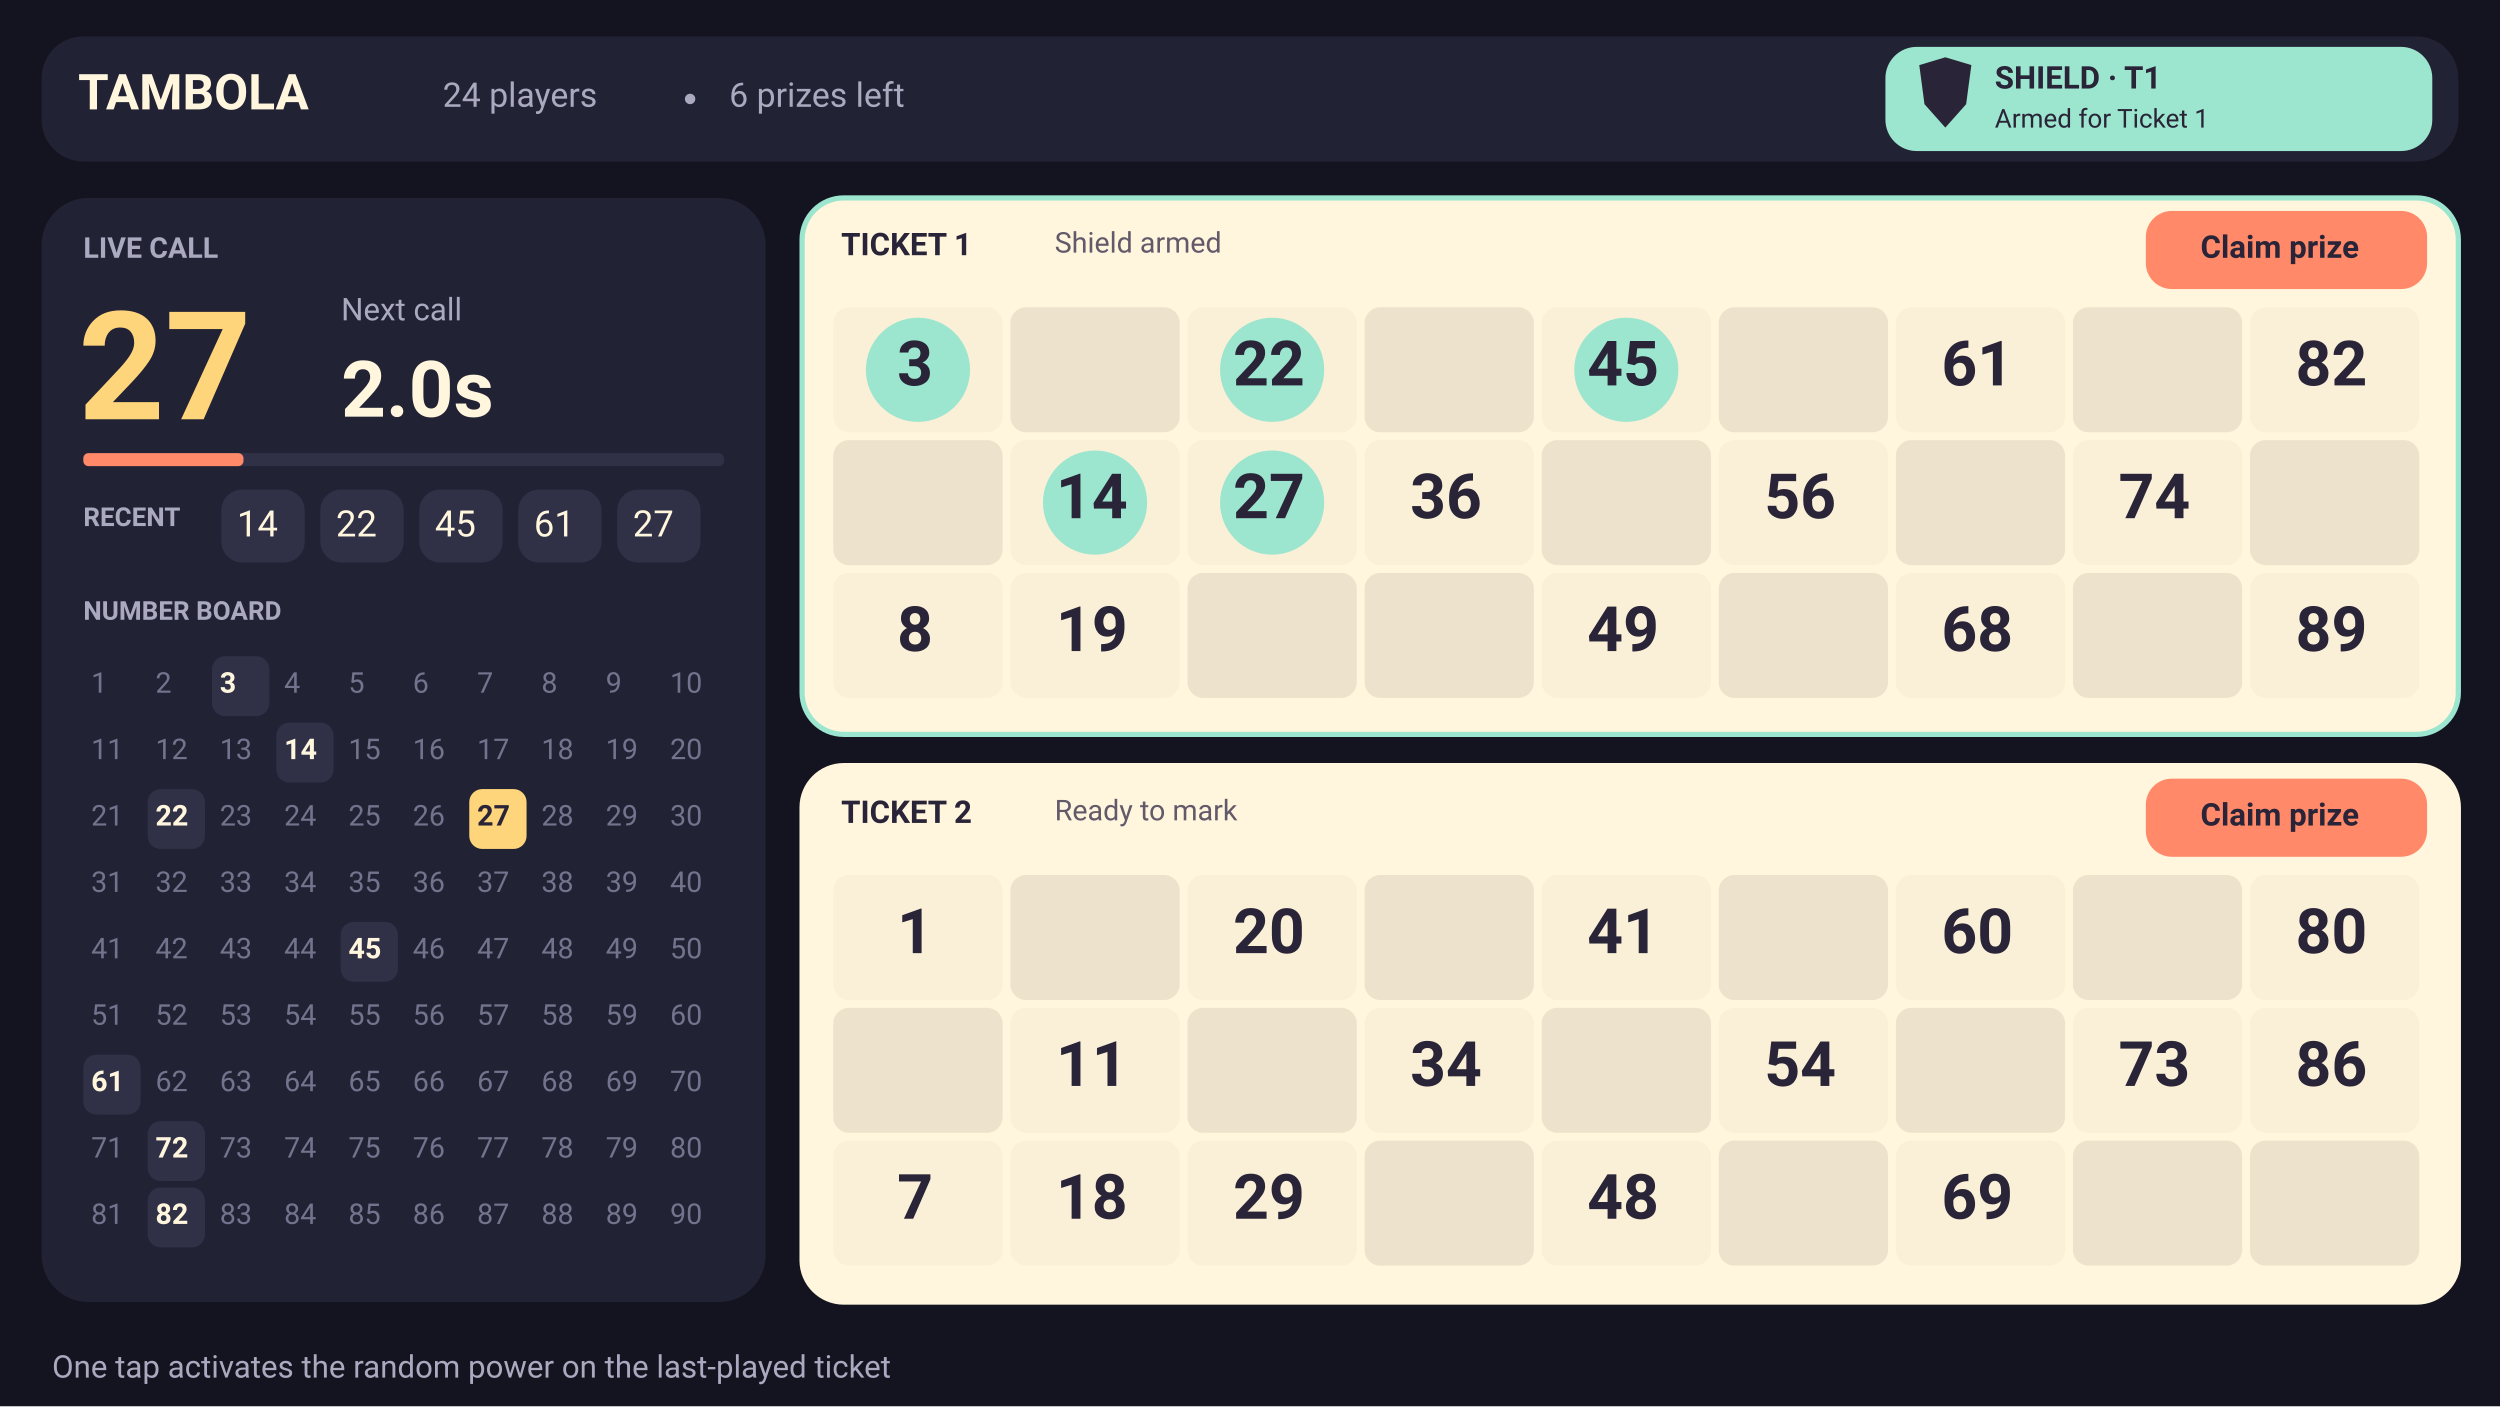
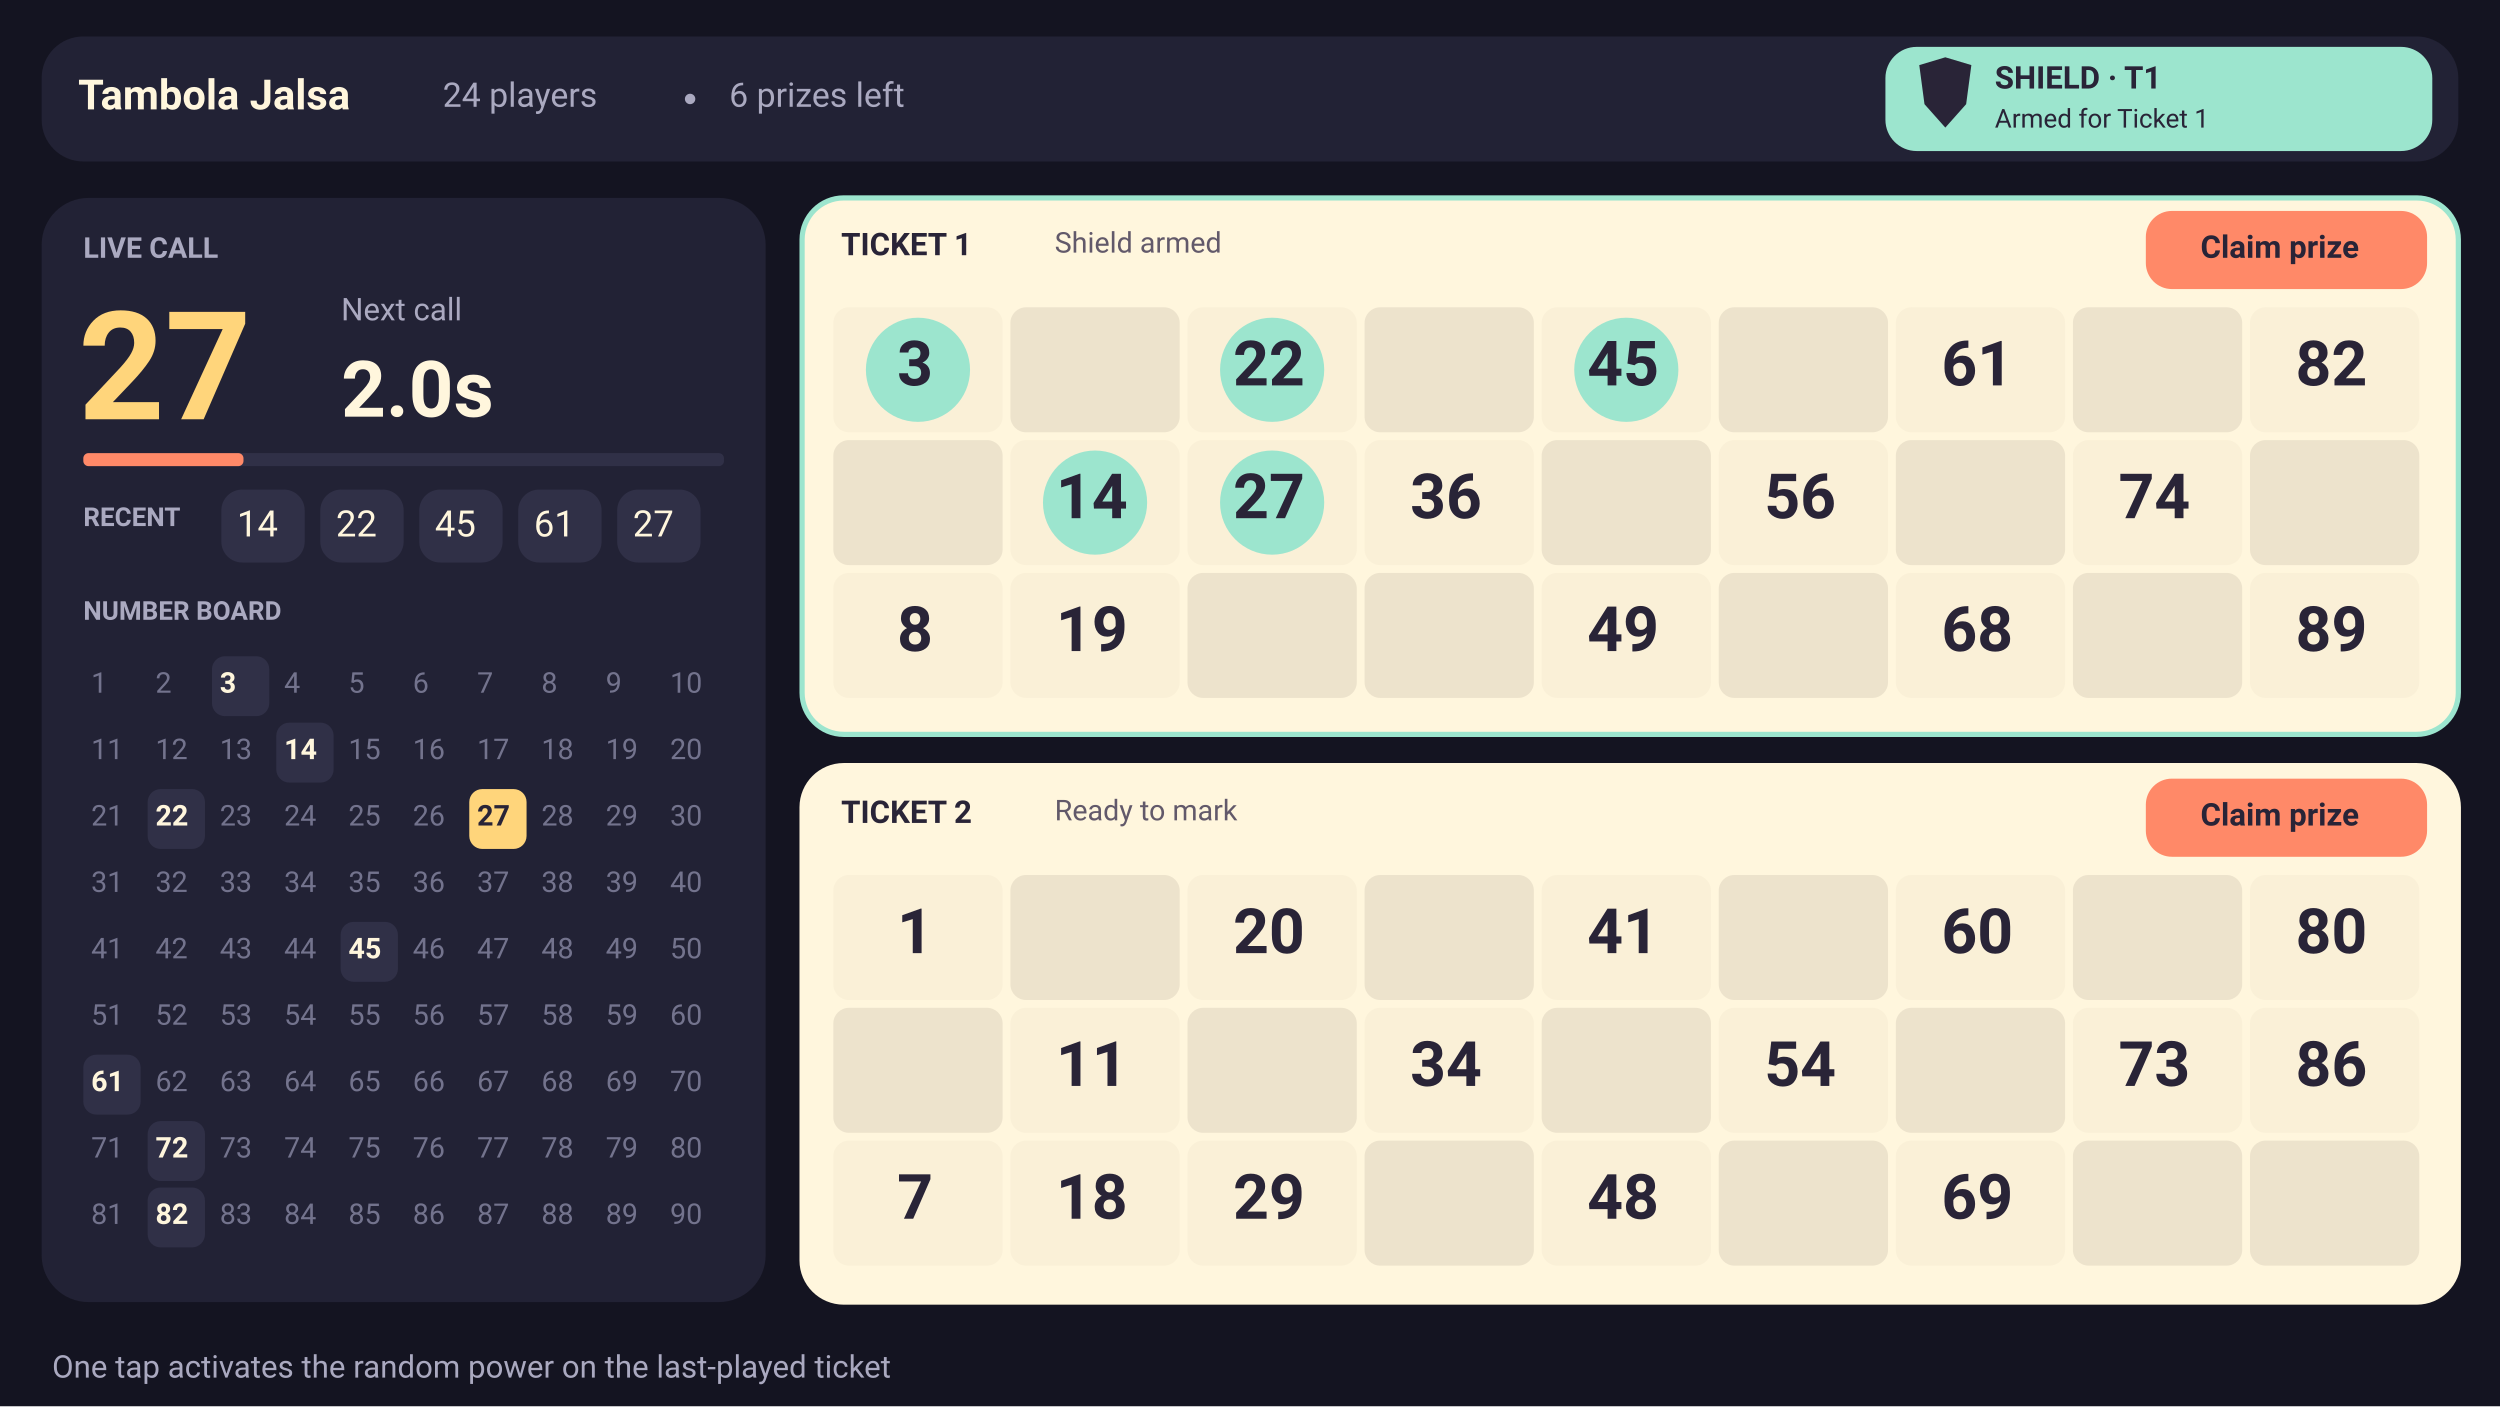
<svg xmlns="http://www.w3.org/2000/svg" width="960" height="540" viewBox="0 0 960 540">
  <rect width="960" height="540" fill="#141421" />
  <rect x="16" y="14" width="928" height="48" rx="16" fill="#222235" />
-   <text x="30" y="42" font-family="Segoe UI,Roboto,sans-serif" font-size="19" font-weight="700" fill="#FFF6DD">TAMBOLA</text>
+   <text x="30" y="42" font-family="Segoe UI,Roboto,sans-serif" font-size="16" font-weight="700" fill="#FFF6DD">Tambola Jalsa</text>
  <text x="170" y="41" font-family="Segoe UI,Roboto,sans-serif" font-size="13" font-weight="400" fill="#AAA9C0">24 players</text>
  <circle cx="265" cy="38" r="2" fill="#AAA9C0" />
  <text x="280" y="41" font-family="Segoe UI,Roboto,sans-serif" font-size="13" font-weight="400" fill="#AAA9C0">6 prizes left</text>
  <rect x="724" y="18" width="210" height="40" rx="12" fill="#9CE5CE" />
  <polygon points="737,25 747,22 757,25 755,40 747,49 739,40" fill="#292437" />
  <text x="766" y="34" font-family="Segoe UI,Roboto,sans-serif" font-size="12" font-weight="700" fill="#292437">SHIELD · T1</text>
  <text x="766" y="49" font-family="Segoe UI,Roboto,sans-serif" font-size="10" font-weight="400" fill="#292437">Armed for Ticket 1</text>
  <rect x="16" y="76" width="278" height="424" rx="18" fill="#222235" />
  <text x="32" y="99" font-family="Segoe UI,Roboto,sans-serif" font-size="11" font-weight="700" fill="#AAA9C0">LIVE CALL</text>
  <text x="30" y="161" font-family="Segoe UI,Roboto,sans-serif" font-size="58" font-weight="700" fill="#FFD57B">27</text>
  <text x="131" y="123" font-family="Segoe UI,Roboto,sans-serif" font-size="12" font-weight="400" fill="#AAA9C0">Next call</text>
  <text x="131" y="160" font-family="Segoe UI,Roboto,sans-serif" font-size="30" font-weight="700" fill="#FFF6DD">2.0s</text>
  <rect x="32" y="174" width="246" height="5" rx="2" fill="#303047" />
  <rect x="32" y="174" width="61.5" height="5" rx="2" fill="#FF8968" />
  <text x="32" y="202" font-family="Segoe UI,Roboto,sans-serif" font-size="10" font-weight="700" fill="#AAA9C0">RECENT</text>
  <rect x="85" y="188" width="32" height="28" rx="8" fill="#303047" />
  <text x="91" y="206" font-family="Segoe UI,Roboto,sans-serif" font-size="14" font-weight="400" fill="#FFF6DD">14</text>
  <rect x="123" y="188" width="32" height="28" rx="8" fill="#303047" />
  <text x="129" y="206" font-family="Segoe UI,Roboto,sans-serif" font-size="14" font-weight="400" fill="#FFF6DD">22</text>
  <rect x="161" y="188" width="32" height="28" rx="8" fill="#303047" />
  <text x="167" y="206" font-family="Segoe UI,Roboto,sans-serif" font-size="14" font-weight="400" fill="#FFF6DD">45</text>
  <rect x="199" y="188" width="32" height="28" rx="8" fill="#303047" />
  <text x="205" y="206" font-family="Segoe UI,Roboto,sans-serif" font-size="14" font-weight="400" fill="#FFF6DD">61</text>
  <rect x="237" y="188" width="32" height="28" rx="8" fill="#303047" />
  <text x="243" y="206" font-family="Segoe UI,Roboto,sans-serif" font-size="14" font-weight="400" fill="#FFF6DD">27</text>
  <text x="32" y="238" font-family="Segoe UI,Roboto,sans-serif" font-size="10" font-weight="700" fill="#AAA9C0">NUMBER BOARD</text>
  <text x="35.0" y="266.0" font-family="Segoe UI,Roboto,sans-serif" font-size="11" font-weight="400" fill="#73738D">1</text>
  <text x="59.7" y="266.0" font-family="Segoe UI,Roboto,sans-serif" font-size="11" font-weight="400" fill="#73738D">2</text>
  <rect x="81.4" y="252.0" width="22" height="23" rx="5" fill="#303047" />
  <text x="84.4" y="266.0" font-family="Segoe UI,Roboto,sans-serif" font-size="11" font-weight="700" fill="#FFF6DD">3</text>
  <text x="109.1" y="266.0" font-family="Segoe UI,Roboto,sans-serif" font-size="11" font-weight="400" fill="#73738D">4</text>
  <text x="133.8" y="266.0" font-family="Segoe UI,Roboto,sans-serif" font-size="11" font-weight="400" fill="#73738D">5</text>
  <text x="158.5" y="266.0" font-family="Segoe UI,Roboto,sans-serif" font-size="11" font-weight="400" fill="#73738D">6</text>
  <text x="183.2" y="266.0" font-family="Segoe UI,Roboto,sans-serif" font-size="11" font-weight="400" fill="#73738D">7</text>
  <text x="207.9" y="266.0" font-family="Segoe UI,Roboto,sans-serif" font-size="11" font-weight="400" fill="#73738D">8</text>
  <text x="232.6" y="266.0" font-family="Segoe UI,Roboto,sans-serif" font-size="11" font-weight="400" fill="#73738D">9</text>
  <text x="257.3" y="266.0" font-family="Segoe UI,Roboto,sans-serif" font-size="11" font-weight="400" fill="#73738D">10</text>
  <text x="35.0" y="291.5" font-family="Segoe UI,Roboto,sans-serif" font-size="11" font-weight="400" fill="#73738D">11</text>
  <text x="59.7" y="291.5" font-family="Segoe UI,Roboto,sans-serif" font-size="11" font-weight="400" fill="#73738D">12</text>
  <text x="84.4" y="291.5" font-family="Segoe UI,Roboto,sans-serif" font-size="11" font-weight="400" fill="#73738D">13</text>
  <rect x="106.1" y="277.5" width="22" height="23" rx="5" fill="#303047" />
  <text x="109.1" y="291.5" font-family="Segoe UI,Roboto,sans-serif" font-size="11" font-weight="700" fill="#FFF6DD">14</text>
  <text x="133.8" y="291.5" font-family="Segoe UI,Roboto,sans-serif" font-size="11" font-weight="400" fill="#73738D">15</text>
  <text x="158.5" y="291.5" font-family="Segoe UI,Roboto,sans-serif" font-size="11" font-weight="400" fill="#73738D">16</text>
  <text x="183.2" y="291.5" font-family="Segoe UI,Roboto,sans-serif" font-size="11" font-weight="400" fill="#73738D">17</text>
  <text x="207.9" y="291.5" font-family="Segoe UI,Roboto,sans-serif" font-size="11" font-weight="400" fill="#73738D">18</text>
  <text x="232.6" y="291.5" font-family="Segoe UI,Roboto,sans-serif" font-size="11" font-weight="400" fill="#73738D">19</text>
  <text x="257.3" y="291.5" font-family="Segoe UI,Roboto,sans-serif" font-size="11" font-weight="400" fill="#73738D">20</text>
  <text x="35.0" y="317.0" font-family="Segoe UI,Roboto,sans-serif" font-size="11" font-weight="400" fill="#73738D">21</text>
  <rect x="56.7" y="303.0" width="22" height="23" rx="5" fill="#303047" />
  <text x="59.7" y="317.0" font-family="Segoe UI,Roboto,sans-serif" font-size="11" font-weight="700" fill="#FFF6DD">22</text>
  <text x="84.4" y="317.0" font-family="Segoe UI,Roboto,sans-serif" font-size="11" font-weight="400" fill="#73738D">23</text>
  <text x="109.1" y="317.0" font-family="Segoe UI,Roboto,sans-serif" font-size="11" font-weight="400" fill="#73738D">24</text>
  <text x="133.8" y="317.0" font-family="Segoe UI,Roboto,sans-serif" font-size="11" font-weight="400" fill="#73738D">25</text>
  <text x="158.5" y="317.0" font-family="Segoe UI,Roboto,sans-serif" font-size="11" font-weight="400" fill="#73738D">26</text>
  <rect x="180.2" y="303.0" width="22" height="23" rx="5" fill="#FFD57B" />
  <text x="183.2" y="317.0" font-family="Segoe UI,Roboto,sans-serif" font-size="11" font-weight="700" fill="#292437">27</text>
  <text x="207.9" y="317.0" font-family="Segoe UI,Roboto,sans-serif" font-size="11" font-weight="400" fill="#73738D">28</text>
  <text x="232.6" y="317.0" font-family="Segoe UI,Roboto,sans-serif" font-size="11" font-weight="400" fill="#73738D">29</text>
  <text x="257.3" y="317.0" font-family="Segoe UI,Roboto,sans-serif" font-size="11" font-weight="400" fill="#73738D">30</text>
  <text x="35.0" y="342.5" font-family="Segoe UI,Roboto,sans-serif" font-size="11" font-weight="400" fill="#73738D">31</text>
  <text x="59.7" y="342.5" font-family="Segoe UI,Roboto,sans-serif" font-size="11" font-weight="400" fill="#73738D">32</text>
  <text x="84.4" y="342.5" font-family="Segoe UI,Roboto,sans-serif" font-size="11" font-weight="400" fill="#73738D">33</text>
  <text x="109.1" y="342.5" font-family="Segoe UI,Roboto,sans-serif" font-size="11" font-weight="400" fill="#73738D">34</text>
  <text x="133.8" y="342.5" font-family="Segoe UI,Roboto,sans-serif" font-size="11" font-weight="400" fill="#73738D">35</text>
  <text x="158.5" y="342.5" font-family="Segoe UI,Roboto,sans-serif" font-size="11" font-weight="400" fill="#73738D">36</text>
  <text x="183.2" y="342.5" font-family="Segoe UI,Roboto,sans-serif" font-size="11" font-weight="400" fill="#73738D">37</text>
  <text x="207.9" y="342.5" font-family="Segoe UI,Roboto,sans-serif" font-size="11" font-weight="400" fill="#73738D">38</text>
  <text x="232.6" y="342.5" font-family="Segoe UI,Roboto,sans-serif" font-size="11" font-weight="400" fill="#73738D">39</text>
  <text x="257.3" y="342.5" font-family="Segoe UI,Roboto,sans-serif" font-size="11" font-weight="400" fill="#73738D">40</text>
  <text x="35.0" y="368.0" font-family="Segoe UI,Roboto,sans-serif" font-size="11" font-weight="400" fill="#73738D">41</text>
  <text x="59.7" y="368.0" font-family="Segoe UI,Roboto,sans-serif" font-size="11" font-weight="400" fill="#73738D">42</text>
  <text x="84.4" y="368.0" font-family="Segoe UI,Roboto,sans-serif" font-size="11" font-weight="400" fill="#73738D">43</text>
  <text x="109.1" y="368.0" font-family="Segoe UI,Roboto,sans-serif" font-size="11" font-weight="400" fill="#73738D">44</text>
  <rect x="130.8" y="354.0" width="22" height="23" rx="5" fill="#303047" />
  <text x="133.8" y="368.0" font-family="Segoe UI,Roboto,sans-serif" font-size="11" font-weight="700" fill="#FFF6DD">45</text>
  <text x="158.5" y="368.0" font-family="Segoe UI,Roboto,sans-serif" font-size="11" font-weight="400" fill="#73738D">46</text>
  <text x="183.2" y="368.0" font-family="Segoe UI,Roboto,sans-serif" font-size="11" font-weight="400" fill="#73738D">47</text>
  <text x="207.9" y="368.0" font-family="Segoe UI,Roboto,sans-serif" font-size="11" font-weight="400" fill="#73738D">48</text>
  <text x="232.6" y="368.0" font-family="Segoe UI,Roboto,sans-serif" font-size="11" font-weight="400" fill="#73738D">49</text>
  <text x="257.3" y="368.0" font-family="Segoe UI,Roboto,sans-serif" font-size="11" font-weight="400" fill="#73738D">50</text>
  <text x="35.0" y="393.5" font-family="Segoe UI,Roboto,sans-serif" font-size="11" font-weight="400" fill="#73738D">51</text>
  <text x="59.7" y="393.5" font-family="Segoe UI,Roboto,sans-serif" font-size="11" font-weight="400" fill="#73738D">52</text>
  <text x="84.4" y="393.5" font-family="Segoe UI,Roboto,sans-serif" font-size="11" font-weight="400" fill="#73738D">53</text>
  <text x="109.1" y="393.5" font-family="Segoe UI,Roboto,sans-serif" font-size="11" font-weight="400" fill="#73738D">54</text>
  <text x="133.8" y="393.5" font-family="Segoe UI,Roboto,sans-serif" font-size="11" font-weight="400" fill="#73738D">55</text>
  <text x="158.5" y="393.5" font-family="Segoe UI,Roboto,sans-serif" font-size="11" font-weight="400" fill="#73738D">56</text>
  <text x="183.2" y="393.5" font-family="Segoe UI,Roboto,sans-serif" font-size="11" font-weight="400" fill="#73738D">57</text>
  <text x="207.9" y="393.5" font-family="Segoe UI,Roboto,sans-serif" font-size="11" font-weight="400" fill="#73738D">58</text>
  <text x="232.6" y="393.5" font-family="Segoe UI,Roboto,sans-serif" font-size="11" font-weight="400" fill="#73738D">59</text>
  <text x="257.3" y="393.5" font-family="Segoe UI,Roboto,sans-serif" font-size="11" font-weight="400" fill="#73738D">60</text>
  <rect x="32.0" y="405.0" width="22" height="23" rx="5" fill="#303047" />
  <text x="35.0" y="419.0" font-family="Segoe UI,Roboto,sans-serif" font-size="11" font-weight="700" fill="#FFF6DD">61</text>
  <text x="59.7" y="419.0" font-family="Segoe UI,Roboto,sans-serif" font-size="11" font-weight="400" fill="#73738D">62</text>
  <text x="84.4" y="419.0" font-family="Segoe UI,Roboto,sans-serif" font-size="11" font-weight="400" fill="#73738D">63</text>
  <text x="109.1" y="419.0" font-family="Segoe UI,Roboto,sans-serif" font-size="11" font-weight="400" fill="#73738D">64</text>
  <text x="133.8" y="419.0" font-family="Segoe UI,Roboto,sans-serif" font-size="11" font-weight="400" fill="#73738D">65</text>
  <text x="158.5" y="419.0" font-family="Segoe UI,Roboto,sans-serif" font-size="11" font-weight="400" fill="#73738D">66</text>
  <text x="183.2" y="419.0" font-family="Segoe UI,Roboto,sans-serif" font-size="11" font-weight="400" fill="#73738D">67</text>
  <text x="207.9" y="419.0" font-family="Segoe UI,Roboto,sans-serif" font-size="11" font-weight="400" fill="#73738D">68</text>
  <text x="232.6" y="419.0" font-family="Segoe UI,Roboto,sans-serif" font-size="11" font-weight="400" fill="#73738D">69</text>
  <text x="257.3" y="419.0" font-family="Segoe UI,Roboto,sans-serif" font-size="11" font-weight="400" fill="#73738D">70</text>
  <text x="35.0" y="444.5" font-family="Segoe UI,Roboto,sans-serif" font-size="11" font-weight="400" fill="#73738D">71</text>
  <rect x="56.7" y="430.5" width="22" height="23" rx="5" fill="#303047" />
  <text x="59.7" y="444.5" font-family="Segoe UI,Roboto,sans-serif" font-size="11" font-weight="700" fill="#FFF6DD">72</text>
  <text x="84.4" y="444.5" font-family="Segoe UI,Roboto,sans-serif" font-size="11" font-weight="400" fill="#73738D">73</text>
  <text x="109.1" y="444.5" font-family="Segoe UI,Roboto,sans-serif" font-size="11" font-weight="400" fill="#73738D">74</text>
  <text x="133.8" y="444.5" font-family="Segoe UI,Roboto,sans-serif" font-size="11" font-weight="400" fill="#73738D">75</text>
  <text x="158.5" y="444.5" font-family="Segoe UI,Roboto,sans-serif" font-size="11" font-weight="400" fill="#73738D">76</text>
  <text x="183.2" y="444.5" font-family="Segoe UI,Roboto,sans-serif" font-size="11" font-weight="400" fill="#73738D">77</text>
  <text x="207.9" y="444.5" font-family="Segoe UI,Roboto,sans-serif" font-size="11" font-weight="400" fill="#73738D">78</text>
  <text x="232.6" y="444.5" font-family="Segoe UI,Roboto,sans-serif" font-size="11" font-weight="400" fill="#73738D">79</text>
  <text x="257.3" y="444.5" font-family="Segoe UI,Roboto,sans-serif" font-size="11" font-weight="400" fill="#73738D">80</text>
  <text x="35.0" y="470.0" font-family="Segoe UI,Roboto,sans-serif" font-size="11" font-weight="400" fill="#73738D">81</text>
  <rect x="56.7" y="456.0" width="22" height="23" rx="5" fill="#303047" />
  <text x="59.7" y="470.0" font-family="Segoe UI,Roboto,sans-serif" font-size="11" font-weight="700" fill="#FFF6DD">82</text>
  <text x="84.4" y="470.0" font-family="Segoe UI,Roboto,sans-serif" font-size="11" font-weight="400" fill="#73738D">83</text>
  <text x="109.1" y="470.0" font-family="Segoe UI,Roboto,sans-serif" font-size="11" font-weight="400" fill="#73738D">84</text>
  <text x="133.8" y="470.0" font-family="Segoe UI,Roboto,sans-serif" font-size="11" font-weight="400" fill="#73738D">85</text>
  <text x="158.5" y="470.0" font-family="Segoe UI,Roboto,sans-serif" font-size="11" font-weight="400" fill="#73738D">86</text>
  <text x="183.2" y="470.0" font-family="Segoe UI,Roboto,sans-serif" font-size="11" font-weight="400" fill="#73738D">87</text>
  <text x="207.9" y="470.0" font-family="Segoe UI,Roboto,sans-serif" font-size="11" font-weight="400" fill="#73738D">88</text>
  <text x="232.6" y="470.0" font-family="Segoe UI,Roboto,sans-serif" font-size="11" font-weight="400" fill="#73738D">89</text>
  <text x="257.3" y="470.0" font-family="Segoe UI,Roboto,sans-serif" font-size="11" font-weight="400" fill="#73738D">90</text>
  <rect x="308" y="76" width="636" height="206" rx="16" fill="#FFF6DD" stroke="#9CE5CE" stroke-width="2" />
  <text x="323" y="98" font-family="Segoe UI,Roboto,sans-serif" font-size="12" font-weight="700" fill="#292437">TICKET 1</text>
  <text x="405" y="97" font-family="Segoe UI,Roboto,sans-serif" font-size="11" font-weight="400" fill="#62596A">Shield armed</text>
  <rect x="824" y="81" width="108" height="30" rx="10" fill="#FF8968" />
  <text x="845" y="99" font-family="Segoe UI,Roboto,sans-serif" font-size="12" font-weight="700" fill="#292437">Claim prize</text>
  <rect x="320" y="118" width="65" height="48" rx="6" fill="#FAF0D7" />
  <circle cx="352.5" cy="142" r="20" fill="#9CE5CE" />
  <text x="344.5" y="148" font-family="Segoe UI,Roboto,sans-serif" font-size="24" font-weight="700" fill="#292437">3</text>
  <rect x="388" y="118" width="65" height="48" rx="6" fill="#EDE3CC" />
  <rect x="456" y="118" width="65" height="48" rx="6" fill="#FAF0D7" />
  <circle cx="488.5" cy="142" r="20" fill="#9CE5CE" />
  <text x="473.5" y="148" font-family="Segoe UI,Roboto,sans-serif" font-size="24" font-weight="700" fill="#292437">22</text>
  <rect x="524" y="118" width="65" height="48" rx="6" fill="#EDE3CC" />
  <rect x="592" y="118" width="65" height="48" rx="6" fill="#FAF0D7" />
  <circle cx="624.5" cy="142" r="20" fill="#9CE5CE" />
  <text x="609.5" y="148" font-family="Segoe UI,Roboto,sans-serif" font-size="24" font-weight="700" fill="#292437">45</text>
  <rect x="660" y="118" width="65" height="48" rx="6" fill="#EDE3CC" />
  <rect x="728" y="118" width="65" height="48" rx="6" fill="#FAF0D7" />
  <text x="745.5" y="148" font-family="Segoe UI,Roboto,sans-serif" font-size="24" font-weight="700" fill="#292437">61</text>
  <rect x="796" y="118" width="65" height="48" rx="6" fill="#EDE3CC" />
  <rect x="864" y="118" width="65" height="48" rx="6" fill="#FAF0D7" />
  <text x="881.5" y="148" font-family="Segoe UI,Roboto,sans-serif" font-size="24" font-weight="700" fill="#292437">82</text>
  <rect x="320" y="169" width="65" height="48" rx="6" fill="#EDE3CC" />
  <rect x="388" y="169" width="65" height="48" rx="6" fill="#FAF0D7" />
  <circle cx="420.5" cy="193" r="20" fill="#9CE5CE" />
  <text x="405.5" y="199" font-family="Segoe UI,Roboto,sans-serif" font-size="24" font-weight="700" fill="#292437">14</text>
  <rect x="456" y="169" width="65" height="48" rx="6" fill="#FAF0D7" />
  <circle cx="488.5" cy="193" r="20" fill="#9CE5CE" />
  <text x="473.5" y="199" font-family="Segoe UI,Roboto,sans-serif" font-size="24" font-weight="700" fill="#292437">27</text>
  <rect x="524" y="169" width="65" height="48" rx="6" fill="#FAF0D7" />
  <text x="541.5" y="199" font-family="Segoe UI,Roboto,sans-serif" font-size="24" font-weight="700" fill="#292437">36</text>
  <rect x="592" y="169" width="65" height="48" rx="6" fill="#EDE3CC" />
  <rect x="660" y="169" width="65" height="48" rx="6" fill="#FAF0D7" />
  <text x="677.5" y="199" font-family="Segoe UI,Roboto,sans-serif" font-size="24" font-weight="700" fill="#292437">56</text>
  <rect x="728" y="169" width="65" height="48" rx="6" fill="#EDE3CC" />
  <rect x="796" y="169" width="65" height="48" rx="6" fill="#FAF0D7" />
  <text x="813.5" y="199" font-family="Segoe UI,Roboto,sans-serif" font-size="24" font-weight="700" fill="#292437">74</text>
  <rect x="864" y="169" width="65" height="48" rx="6" fill="#EDE3CC" />
  <rect x="320" y="220" width="65" height="48" rx="6" fill="#FAF0D7" />
  <text x="344.5" y="250" font-family="Segoe UI,Roboto,sans-serif" font-size="24" font-weight="700" fill="#292437">8</text>
  <rect x="388" y="220" width="65" height="48" rx="6" fill="#FAF0D7" />
  <text x="405.5" y="250" font-family="Segoe UI,Roboto,sans-serif" font-size="24" font-weight="700" fill="#292437">19</text>
  <rect x="456" y="220" width="65" height="48" rx="6" fill="#EDE3CC" />
  <rect x="524" y="220" width="65" height="48" rx="6" fill="#EDE3CC" />
  <rect x="592" y="220" width="65" height="48" rx="6" fill="#FAF0D7" />
  <text x="609.5" y="250" font-family="Segoe UI,Roboto,sans-serif" font-size="24" font-weight="700" fill="#292437">49</text>
  <rect x="660" y="220" width="65" height="48" rx="6" fill="#EDE3CC" />
  <rect x="728" y="220" width="65" height="48" rx="6" fill="#FAF0D7" />
  <text x="745.5" y="250" font-family="Segoe UI,Roboto,sans-serif" font-size="24" font-weight="700" fill="#292437">68</text>
  <rect x="796" y="220" width="65" height="48" rx="6" fill="#EDE3CC" />
  <rect x="864" y="220" width="65" height="48" rx="6" fill="#FAF0D7" />
  <text x="881.5" y="250" font-family="Segoe UI,Roboto,sans-serif" font-size="24" font-weight="700" fill="#292437">89</text>
  <rect x="308" y="294" width="636" height="206" rx="16" fill="#FFF6DD" stroke="#FFF6DD" stroke-width="2" />
  <text x="323" y="316" font-family="Segoe UI,Roboto,sans-serif" font-size="12" font-weight="700" fill="#292437">TICKET 2</text>
  <text x="405" y="315" font-family="Segoe UI,Roboto,sans-serif" font-size="11" font-weight="400" fill="#62596A">Ready to mark</text>
  <rect x="824" y="299" width="108" height="30" rx="10" fill="#FF8968" />
  <text x="845" y="317" font-family="Segoe UI,Roboto,sans-serif" font-size="12" font-weight="700" fill="#292437">Claim prize</text>
  <rect x="320" y="336" width="65" height="48" rx="6" fill="#FAF0D7" />
  <text x="344.5" y="366" font-family="Segoe UI,Roboto,sans-serif" font-size="24" font-weight="700" fill="#292437">1</text>
  <rect x="388" y="336" width="65" height="48" rx="6" fill="#EDE3CC" />
  <rect x="456" y="336" width="65" height="48" rx="6" fill="#FAF0D7" />
  <text x="473.5" y="366" font-family="Segoe UI,Roboto,sans-serif" font-size="24" font-weight="700" fill="#292437">20</text>
  <rect x="524" y="336" width="65" height="48" rx="6" fill="#EDE3CC" />
  <rect x="592" y="336" width="65" height="48" rx="6" fill="#FAF0D7" />
  <text x="609.5" y="366" font-family="Segoe UI,Roboto,sans-serif" font-size="24" font-weight="700" fill="#292437">41</text>
  <rect x="660" y="336" width="65" height="48" rx="6" fill="#EDE3CC" />
  <rect x="728" y="336" width="65" height="48" rx="6" fill="#FAF0D7" />
  <text x="745.5" y="366" font-family="Segoe UI,Roboto,sans-serif" font-size="24" font-weight="700" fill="#292437">60</text>
  <rect x="796" y="336" width="65" height="48" rx="6" fill="#EDE3CC" />
  <rect x="864" y="336" width="65" height="48" rx="6" fill="#FAF0D7" />
  <text x="881.5" y="366" font-family="Segoe UI,Roboto,sans-serif" font-size="24" font-weight="700" fill="#292437">80</text>
  <rect x="320" y="387" width="65" height="48" rx="6" fill="#EDE3CC" />
  <rect x="388" y="387" width="65" height="48" rx="6" fill="#FAF0D7" />
  <text x="405.5" y="417" font-family="Segoe UI,Roboto,sans-serif" font-size="24" font-weight="700" fill="#292437">11</text>
  <rect x="456" y="387" width="65" height="48" rx="6" fill="#EDE3CC" />
  <rect x="524" y="387" width="65" height="48" rx="6" fill="#FAF0D7" />
  <text x="541.5" y="417" font-family="Segoe UI,Roboto,sans-serif" font-size="24" font-weight="700" fill="#292437">34</text>
  <rect x="592" y="387" width="65" height="48" rx="6" fill="#EDE3CC" />
  <rect x="660" y="387" width="65" height="48" rx="6" fill="#FAF0D7" />
  <text x="677.5" y="417" font-family="Segoe UI,Roboto,sans-serif" font-size="24" font-weight="700" fill="#292437">54</text>
  <rect x="728" y="387" width="65" height="48" rx="6" fill="#EDE3CC" />
  <rect x="796" y="387" width="65" height="48" rx="6" fill="#FAF0D7" />
  <text x="813.5" y="417" font-family="Segoe UI,Roboto,sans-serif" font-size="24" font-weight="700" fill="#292437">73</text>
  <rect x="864" y="387" width="65" height="48" rx="6" fill="#FAF0D7" />
  <text x="881.5" y="417" font-family="Segoe UI,Roboto,sans-serif" font-size="24" font-weight="700" fill="#292437">86</text>
  <rect x="320" y="438" width="65" height="48" rx="6" fill="#FAF0D7" />
  <text x="344.5" y="468" font-family="Segoe UI,Roboto,sans-serif" font-size="24" font-weight="700" fill="#292437">7</text>
  <rect x="388" y="438" width="65" height="48" rx="6" fill="#FAF0D7" />
  <text x="405.5" y="468" font-family="Segoe UI,Roboto,sans-serif" font-size="24" font-weight="700" fill="#292437">18</text>
  <rect x="456" y="438" width="65" height="48" rx="6" fill="#FAF0D7" />
  <text x="473.5" y="468" font-family="Segoe UI,Roboto,sans-serif" font-size="24" font-weight="700" fill="#292437">29</text>
  <rect x="524" y="438" width="65" height="48" rx="6" fill="#EDE3CC" />
  <rect x="592" y="438" width="65" height="48" rx="6" fill="#FAF0D7" />
  <text x="609.5" y="468" font-family="Segoe UI,Roboto,sans-serif" font-size="24" font-weight="700" fill="#292437">48</text>
  <rect x="660" y="438" width="65" height="48" rx="6" fill="#EDE3CC" />
  <rect x="728" y="438" width="65" height="48" rx="6" fill="#FAF0D7" />
  <text x="745.5" y="468" font-family="Segoe UI,Roboto,sans-serif" font-size="24" font-weight="700" fill="#292437">69</text>
  <rect x="796" y="438" width="65" height="48" rx="6" fill="#EDE3CC" />
  <rect x="864" y="438" width="65" height="48" rx="6" fill="#EDE3CC" />
  <text x="20" y="529" font-family="Segoe UI,Roboto,sans-serif" font-size="12" font-weight="400" fill="#AAA9C0">One tap activates the random power on the last-played ticket</text>
</svg>
